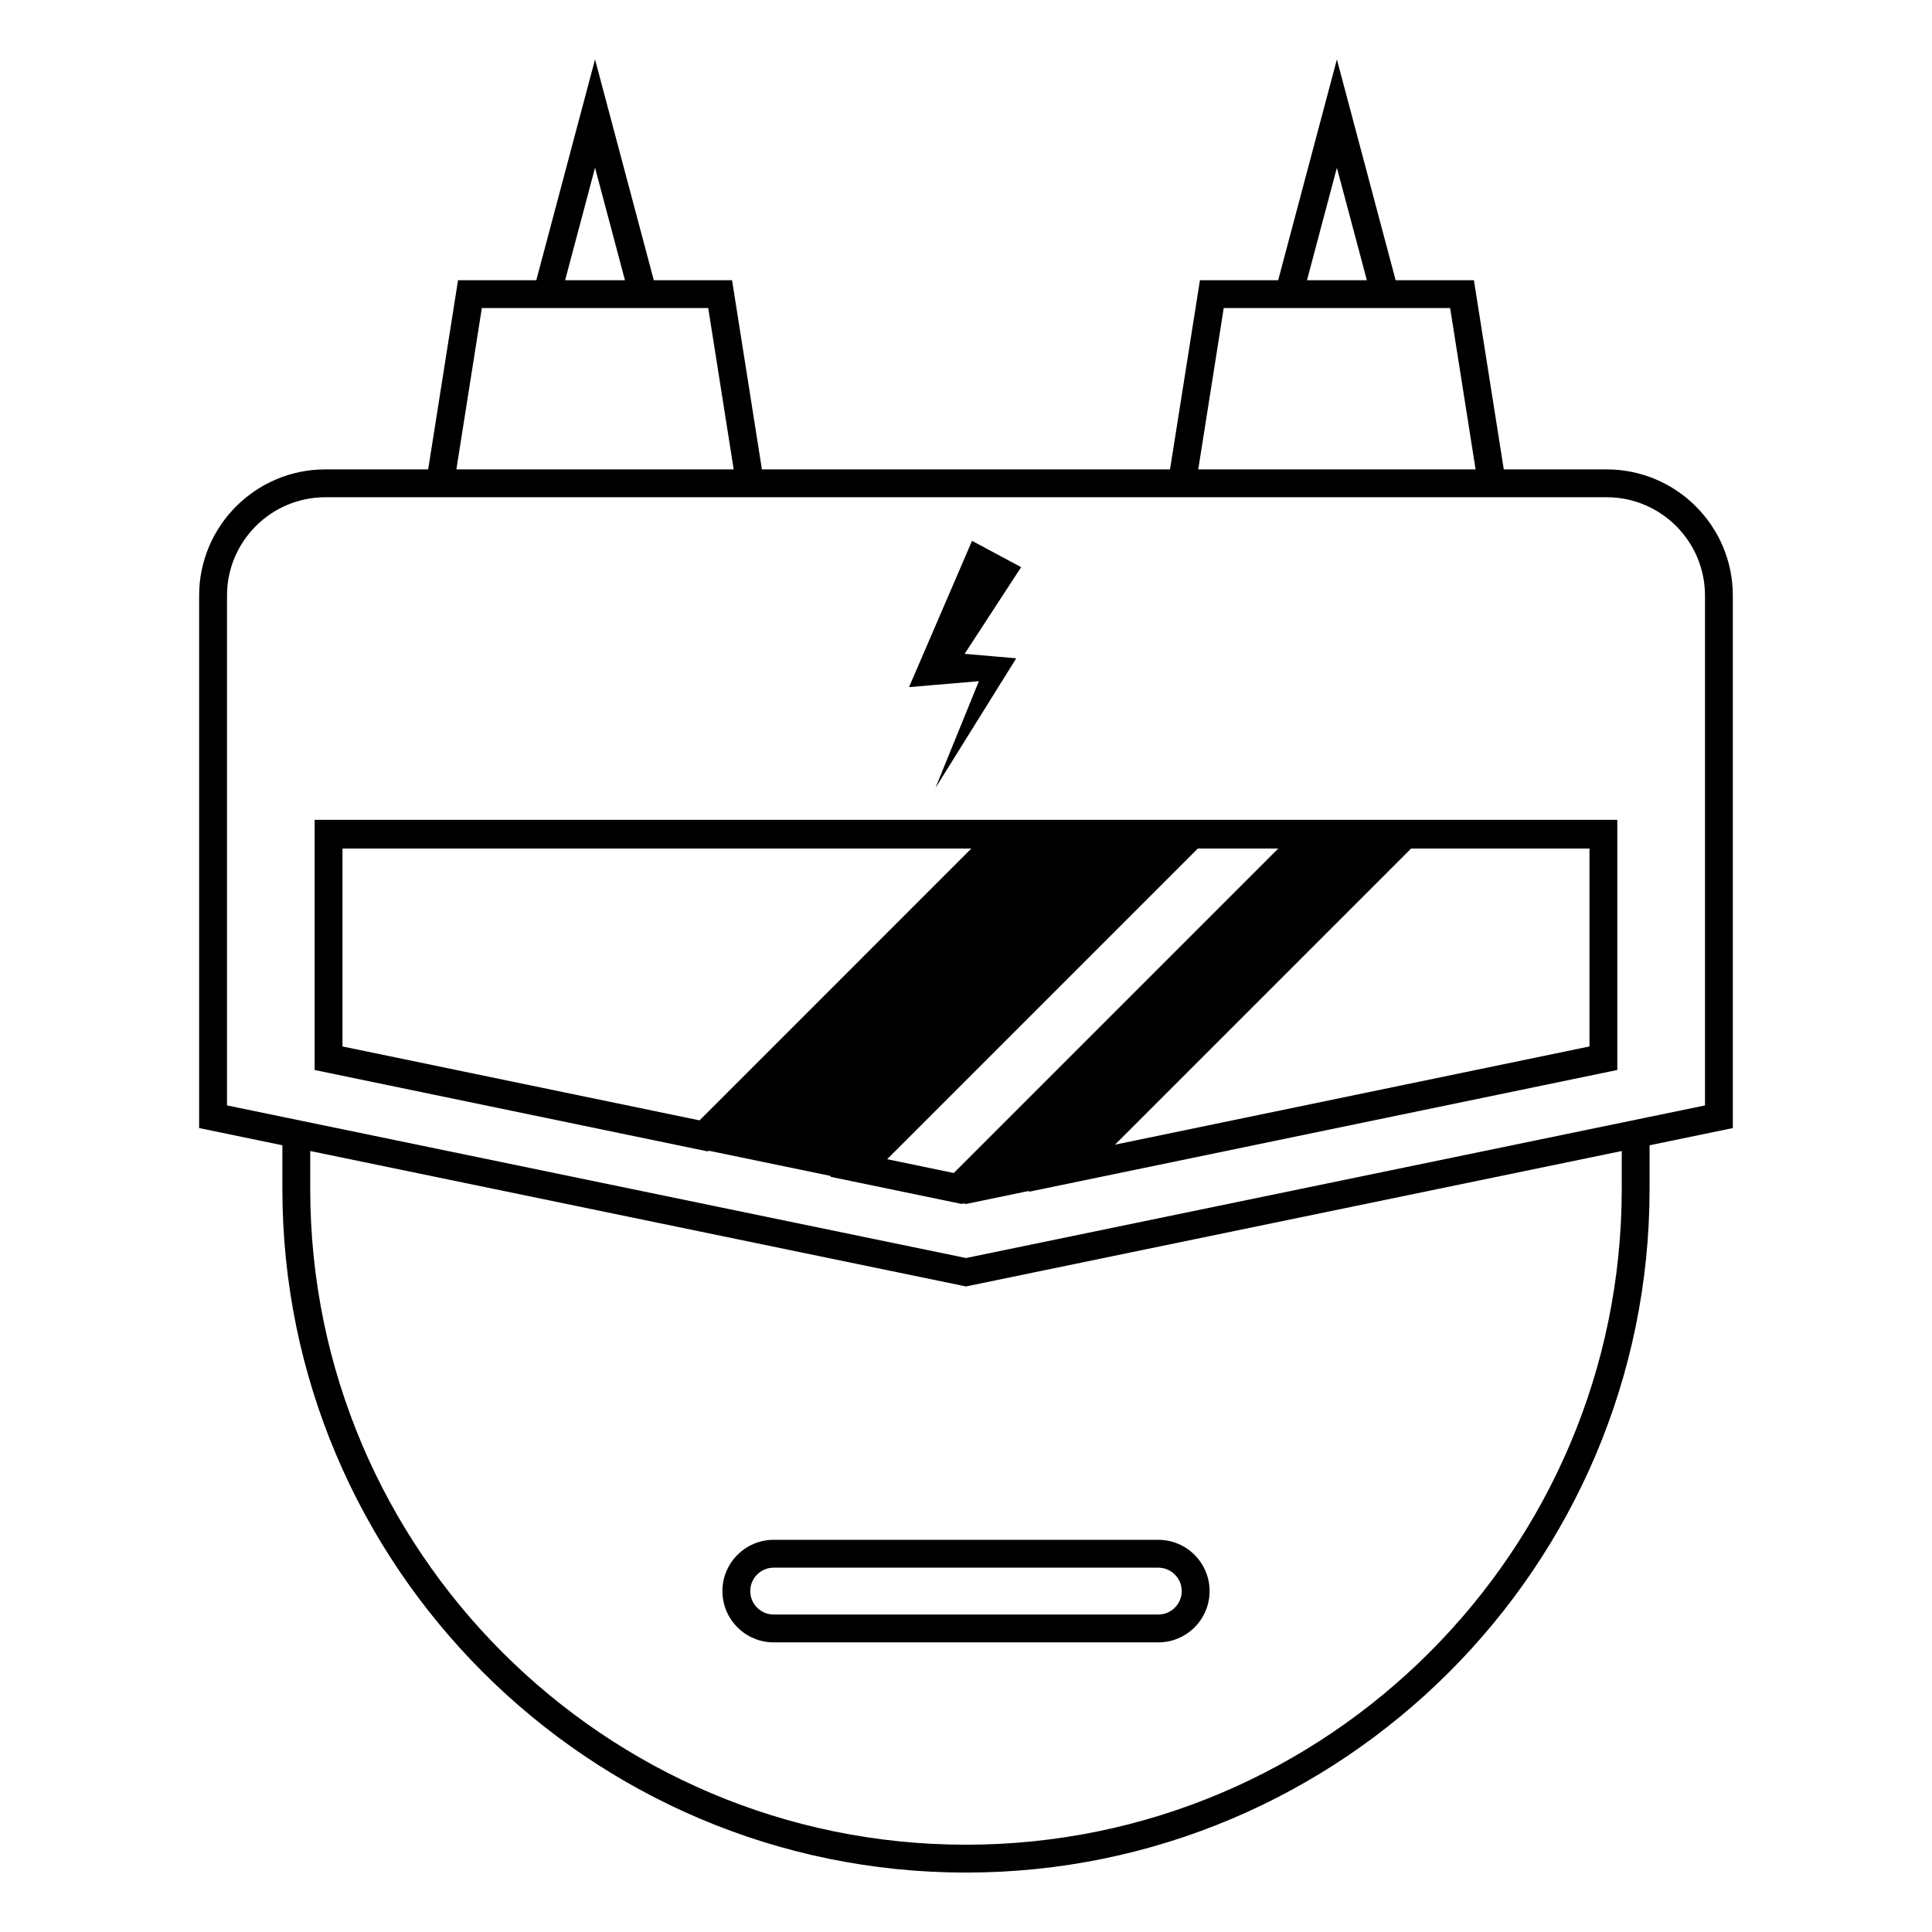
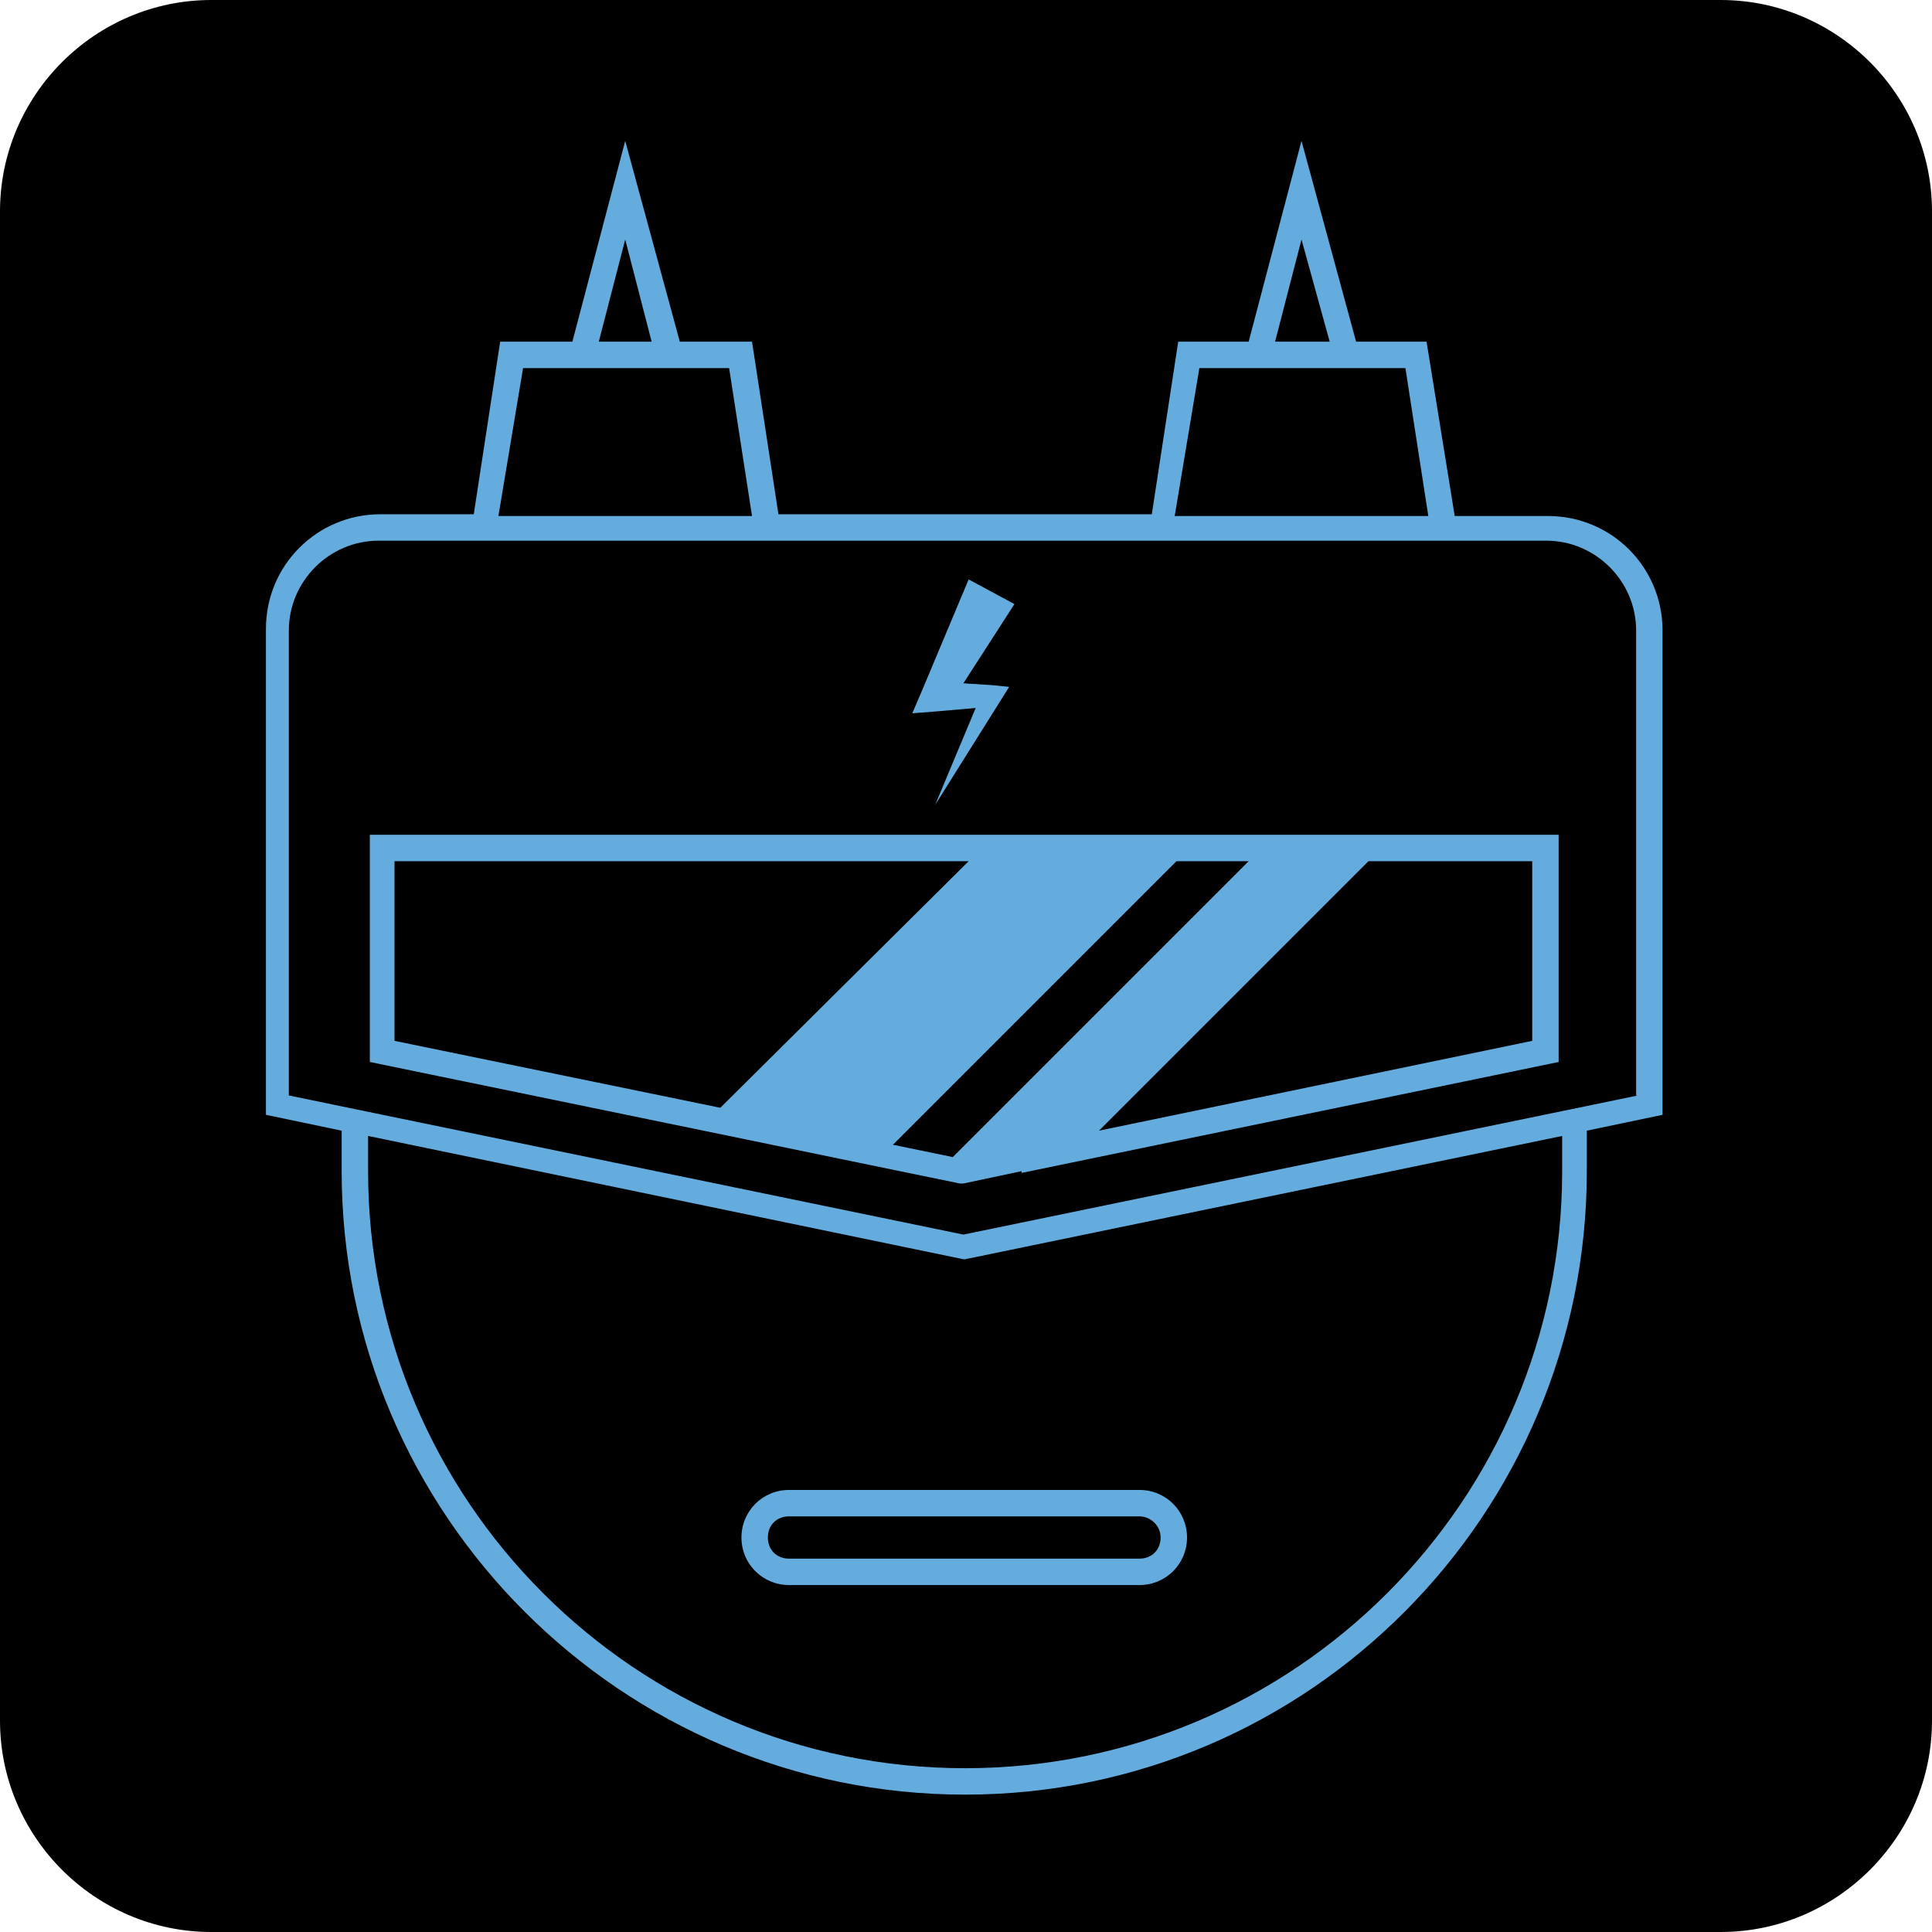
- <svg xmlns="http://www.w3.org/2000/svg" fill="#000" viewBox="0 0 100 100">
-   <path d="M89.691,30.825c0-3.601-2.93-6.529-6.531-6.529h-5.324l-1.547-9.793h-4.051L69.197,3.076l-3.039,11.427h-4.049   l-1.549,9.793H39.437l-1.546-9.793H33.84L30.799,3.076l-3.04,11.427h-4.051l-1.546,9.793h-5.325c-3.6,0-6.53,2.929-6.53,6.529   v27.563l4.309,0.891v2.262c0,19.51,15.873,35.383,35.383,35.383c19.51,0,35.383-15.873,35.383-35.383v-2.262l4.309-0.891V30.825z    M69.197,8.683l1.551,5.82H67.65L69.197,8.683z M63.34,15.944h11.719l1.318,8.352H62.021L63.34,15.944z M30.799,8.683l1.549,5.82   h-3.097L30.799,8.683z M24.94,15.944h11.718l1.318,8.352H23.622L24.94,15.944z M83.941,61.541   c0,18.715-15.227,33.941-33.942,33.941c-18.716,0-33.942-15.227-33.942-33.941v-1.965l33.796,6.98L50,66.586l33.942-7.01V61.541z    M88.25,57.217l-2.867,0.592l0,0L50,65.115l-35.383-7.307l0,0l-2.867-0.592V30.825c0-2.805,2.283-5.088,5.089-5.088h5.097h17.729   h20.669h17.73h5.096c2.807,0,5.09,2.283,5.09,5.088V57.217z" />
-   <path d="M37.392,82.355c0,1.465,1.19,2.654,2.654,2.654h19.908c1.465,0,2.654-1.189,2.654-2.654c0-1.463-1.189-2.654-2.654-2.654   H40.045C38.582,79.701,37.392,80.893,37.392,82.355z M61.166,82.355c0,0.668-0.545,1.213-1.213,1.213H40.045   c-0.669,0-1.212-0.545-1.212-1.213s0.543-1.213,1.212-1.213h19.908C60.621,81.143,61.166,81.688,61.166,82.355z" />
-   <polygon points="50.667,35.257 48.417,40.788 52.115,34.853 52.6,34.073 51.582,33.985 49.929,33.843 52.854,29.356 50.312,27.994    47.652,34.172 47.051,35.566 48.417,35.449  " />
-   <path d="M16.286,42.479v12.859v0.045l20.354,4.215l0.037-0.039l6.333,1.311l-0.038,0.037l6.826,1.414l0.037-0.037L50,62.318   l3.286-0.682l-0.057,0.055l30.482-6.309v-0.045V42.479v-0.044H16.286V42.479z M82.271,43.92v10.244l-24.559,5.084L73.039,43.92   H82.271z M66.162,43.92L49.367,60.715L45.918,60l16.08-16.08H66.162z M17.728,43.92h32.549L36.208,57.99l-18.48-3.826V43.92z" />
+ <svg xmlns="http://www.w3.org/2000/svg" viewBox="0 0 109.7 109.7">
+   <path fill="#000" d="M97.7,109.7H12c-6.6,0-12-5.4-12-12V12C0,5.4,5.4,0,12,0h85.7c6.6,0,12,5.4,12,12v85.7  C109.7,104.3,104.3,109.7,97.7,109.7z" />
+   <g fill="#65acde">
+     <path d="M94.4,35.8c0-3.6-2.9-6.5-6.5-6.5h-5.3L81,19.4H77L73.9,8l-3,11.4h-4l-1.5,9.8H44.2l-1.5-9.8h-4.1L35.5,8l-3,11.4h-4.1  l-1.5,9.8h-5.3c-3.6,0-6.5,2.9-6.5,6.5v27.6l4.3,0.9v2.3c0,19.5,15.9,35.4,35.4,35.4S90.1,86,90.1,66.5v-2.3l4.3-0.9  C94.4,63.3,94.4,35.8,94.4,35.8z M73.9,13.6l1.6,5.8h-3.1L73.9,13.6z M68.1,20.9h11.7l1.3,8.4H66.7L68.1,20.9z M35.5,13.6l1.5,5.8  H34L35.5,13.6z M29.7,20.9h11.7l1.3,8.4H28.3L29.7,20.9z M88.7,66.5c0,18.7-15.2,33.9-33.9,33.9c-18.7,0-33.9-15.2-33.9-33.9v-2  l33.8,7l0.1,0l33.9-7L88.7,66.5L88.7,66.5z M93,62.2l-2.9,0.6l0,0l-35.4,7.3l-35.4-7.3l0,0l-2.9-0.6V35.8c0-2.8,2.3-5.1,5.1-5.1h5.1  h17.7h20.7h17.7h5.1c2.8,0,5.1,2.3,5.1,5.1V62.2z" />
+     <path d="M42.1,87.3c0,1.5,1.2,2.7,2.7,2.7h19.9c1.5,0,2.7-1.2,2.7-2.7c0-1.5-1.2-2.7-2.7-2.7H44.8C43.3,84.6,42.1,85.8,42.1,87.3z   M65.9,87.3c0,0.7-0.5,1.2-1.2,1.2H44.8c-0.7,0-1.2-0.5-1.2-1.2s0.5-1.2,1.2-1.2h19.9C65.3,86.1,65.9,86.6,65.9,87.3z" />
+     <polygon points="55.4,40.2 53.1,45.7 56.8,39.8 57.3,39 56.3,38.9 54.7,38.8 57.6,34.3 55,32.9 52.4,39.1 51.8,40.5 53.1,40.4 " />
+     <path d="M21,47.4v12.9v0l20.4,4.2l0,0l6.3,1.3l0,0l6.8,1.4l0,0l0.2,0l3.3-0.7L58,66.6l30.5-6.3v0V47.4v0L21,47.4L21,47.4z M87,48.9  v10.2l-24.6,5.1l15.3-15.3H87z M70.9,48.9L54.1,65.7l-3.4-0.7l16.1-16.1H70.9z M22.5,48.9H55L40.9,62.9l-18.5-3.8V48.9z" />
+   </g>
</svg>
